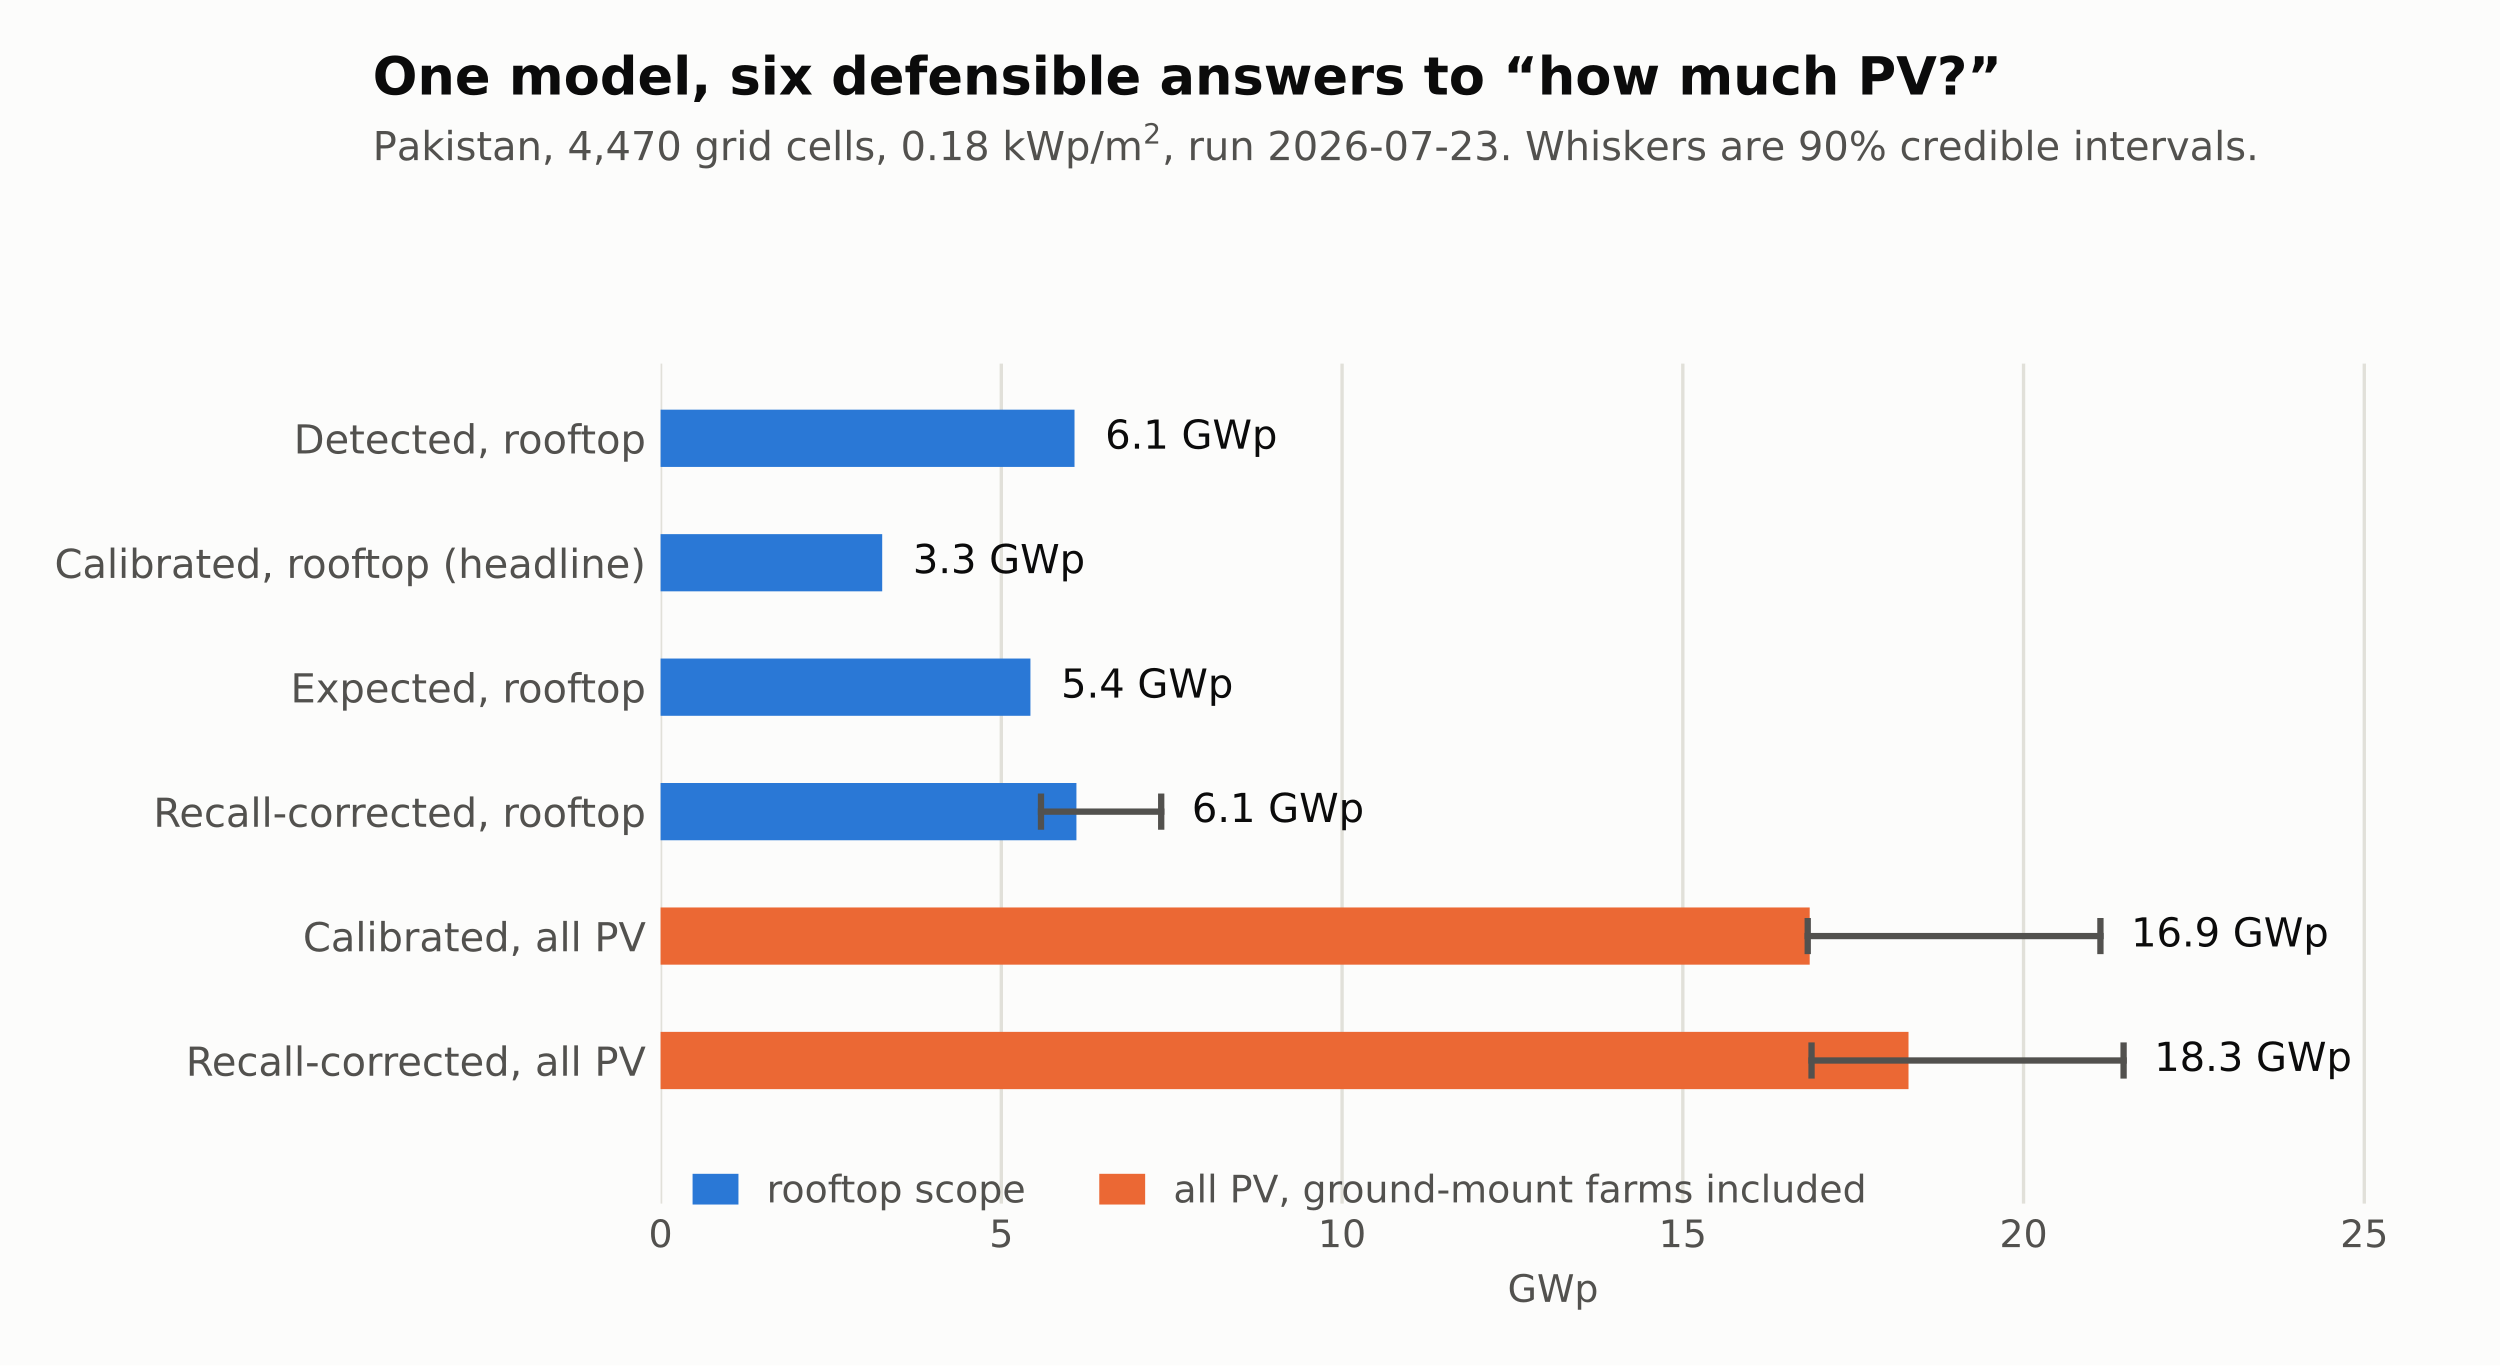
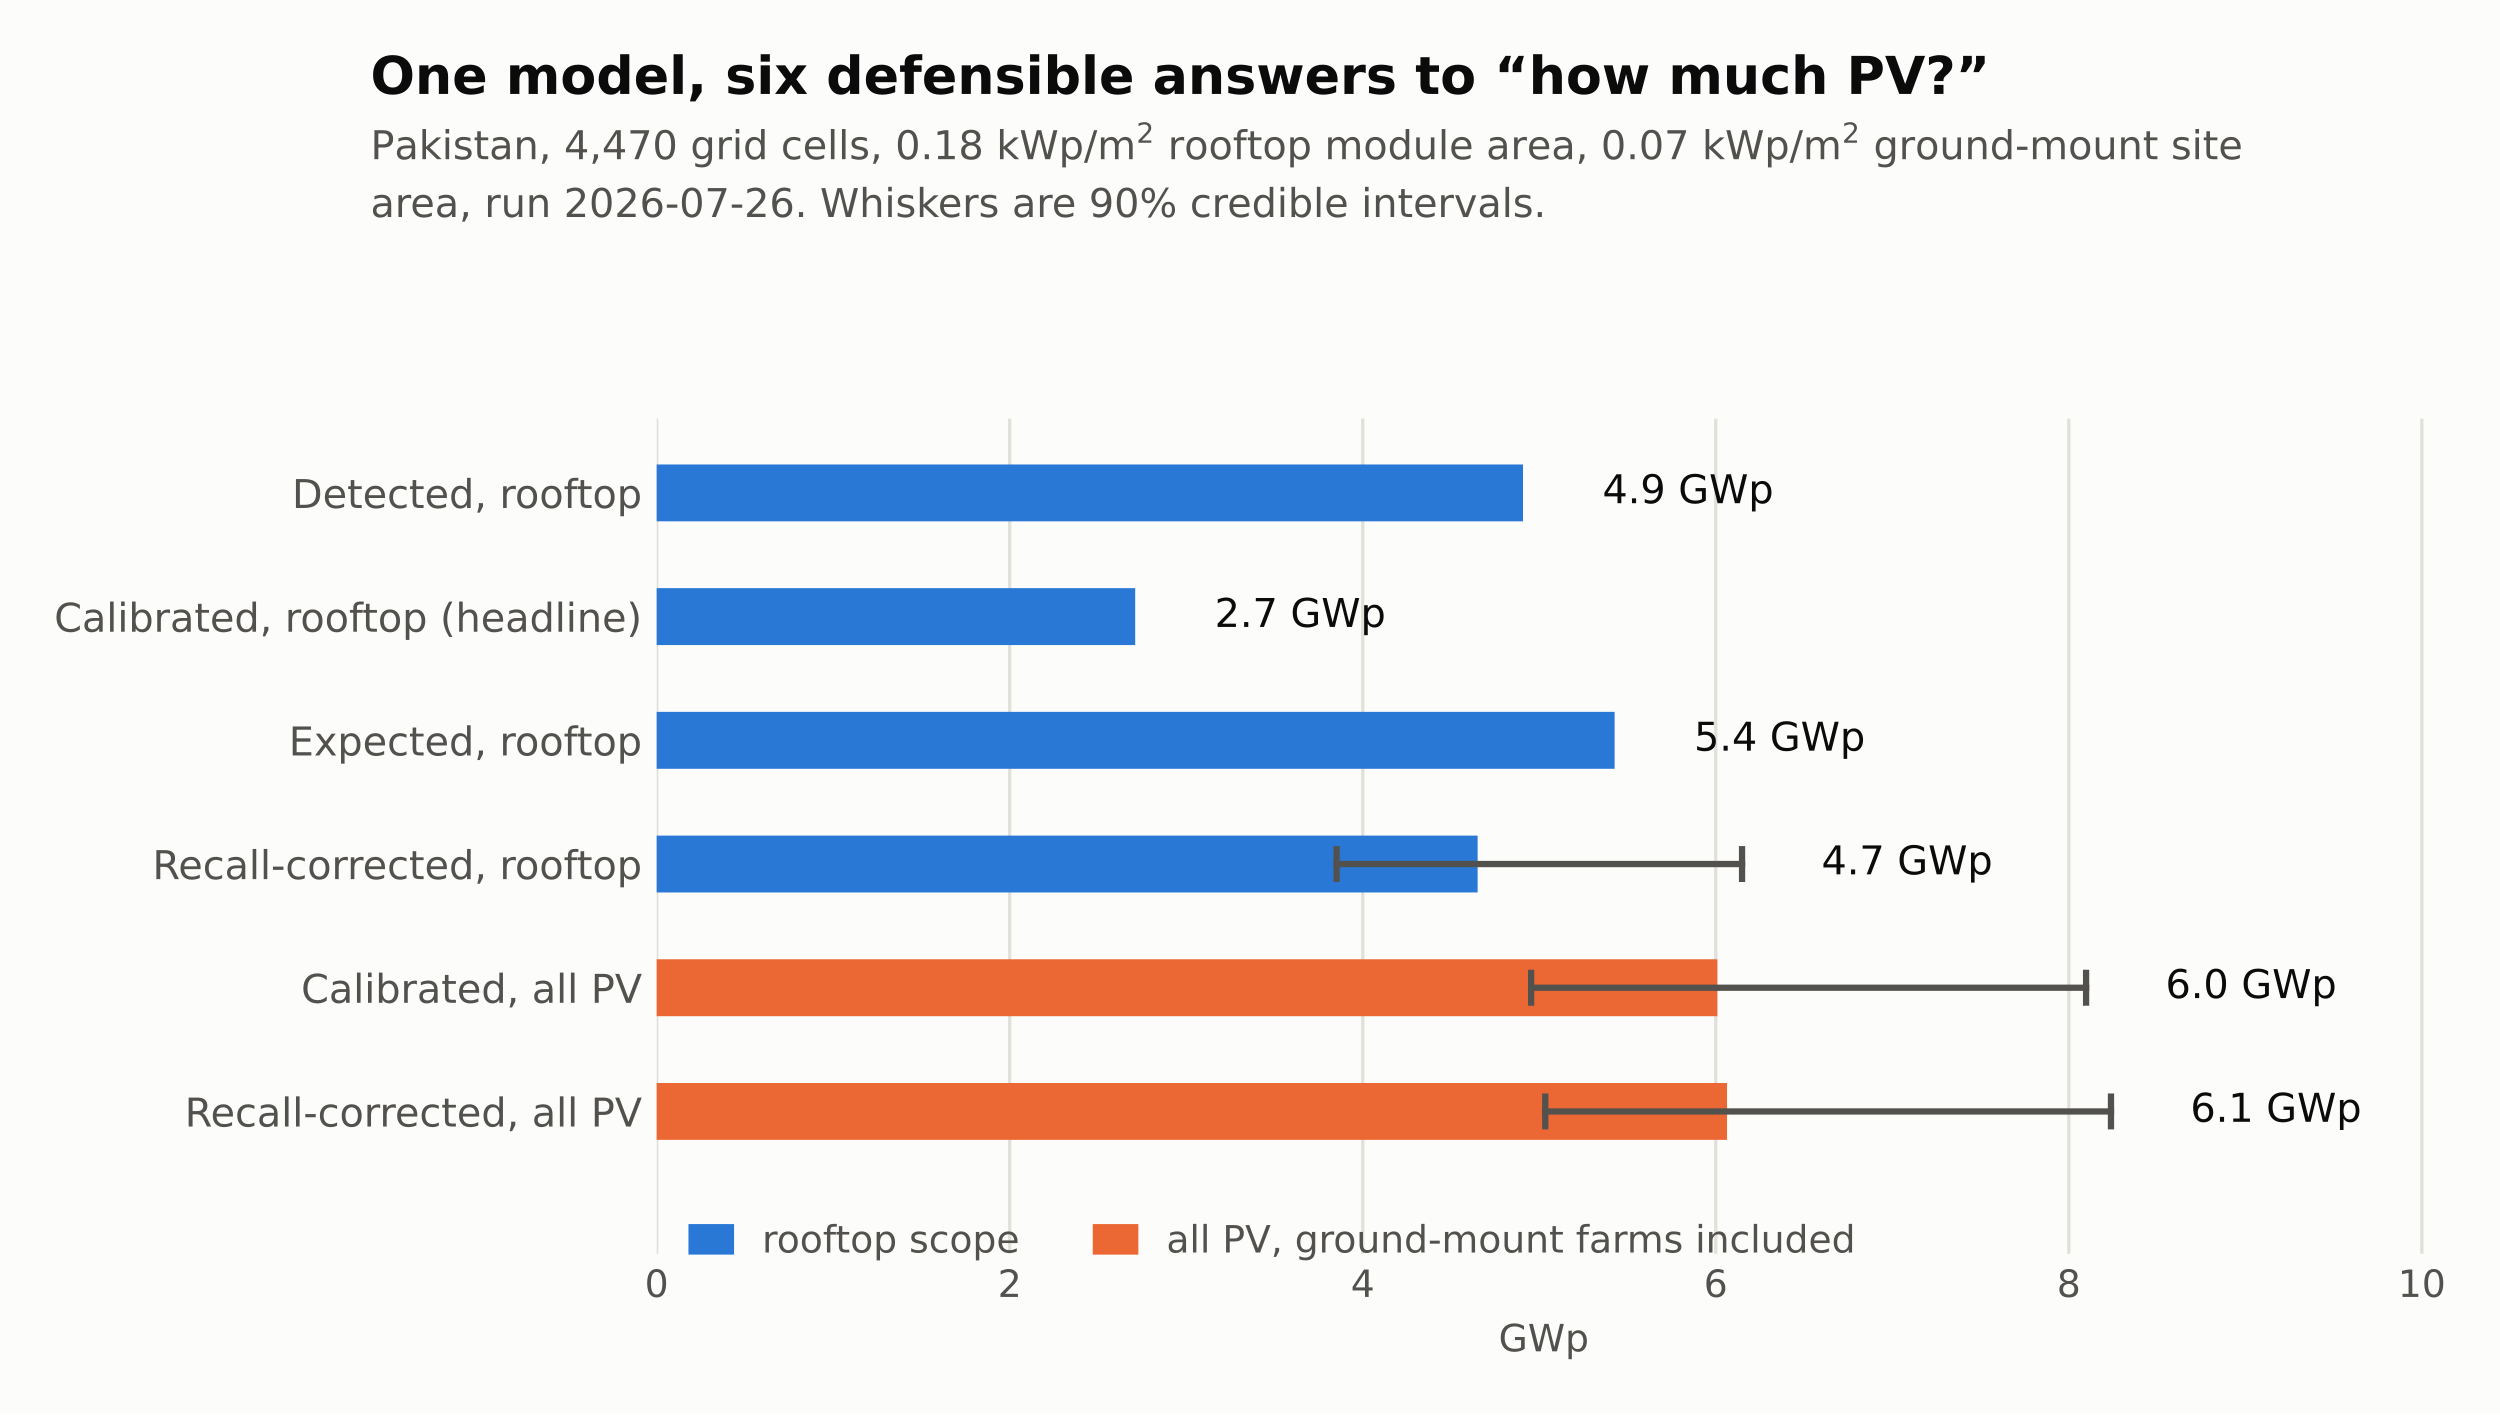
- <svg xmlns="http://www.w3.org/2000/svg" width="593.995pt" height="324.438pt" viewBox="0 0 593.995 324.438" version="1.1">
+ <svg xmlns="http://www.w3.org/2000/svg" width="597.545pt" height="338.118pt" viewBox="0 0 597.545 338.118" version="1.1">
  <defs>
    <style type="text/css">*{stroke-linejoin: round; stroke-linecap: butt}</style>
  </defs>
  <g id="figure_1">
    <g id="patch_1">
-       <path d="M 0 324.438  L 593.995 324.438  L 593.995 0  L 0 0  z " style="fill: #fcfcfb" />
+       <path d="M 0 338.118  L 597.545 338.118  L 597.545 0  L 0 0  z " style="fill: #fcfcfb" />
    </g>
    <g id="axes_1">
      <g id="patch_2">
-         <path d="M 156.955 285.978  L 581.035 285.978  L 581.035 86.394  L 156.955 86.394  z " style="fill: #fcfcfb" />
+         <path d="M 156.955 299.658  L 581.035 299.658  L 581.035 100.074  L 156.955 100.074  z " style="fill: #fcfcfb" />
      </g>
      <g id="matplotlib.axis_1">
        <g id="xtick_1">
          <g id="line2d_1">
-             <path d="M 156.955 285.978  L 156.955 86.394  " clip-path="url(#p4bb54cee3a)" style="fill: none; stroke: #e1e0d9; stroke-width: 0.8; stroke-linecap: square" />
+             <path d="M 156.955 299.658  L 156.955 100.074  " clip-path="url(#p759f8cc36c)" style="fill: none; stroke: #e1e0d9; stroke-width: 0.8; stroke-linecap: square" />
          </g>
          <g id="line2d_2" />
          <g id="text_1">
-             <text style="font-size: 9px; font-family: 'DejaVu Sans'; text-anchor: middle; fill: #52514e" x="156.955" y="296.316" transform="rotate(-0 156.9546 296.3159)">0</text>
+             <text style="font-size: 9px; font-family: 'DejaVu Sans'; text-anchor: middle; fill: #52514e" x="156.955" y="309.996" transform="rotate(-0 156.9546 309.9959)">0</text>
          </g>
        </g>
        <g id="xtick_2">
          <g id="line2d_3">
-             <path d="M 237.914 285.978  L 237.914 86.394  " clip-path="url(#p4bb54cee3a)" style="fill: none; stroke: #e1e0d9; stroke-width: 0.8; stroke-linecap: square" />
+             <path d="M 241.335 299.658  L 241.335 100.074  " clip-path="url(#p759f8cc36c)" style="fill: none; stroke: #e1e0d9; stroke-width: 0.8; stroke-linecap: square" />
          </g>
          <g id="line2d_4" />
          <g id="text_2">
-             <text style="font-size: 9px; font-family: 'DejaVu Sans'; text-anchor: middle; fill: #52514e" x="237.914" y="296.316" transform="rotate(-0 237.9138 296.3159)">5</text>
+             <text style="font-size: 9px; font-family: 'DejaVu Sans'; text-anchor: middle; fill: #52514e" x="241.335" y="309.996" transform="rotate(-0 241.3354 309.9959)">2</text>
          </g>
        </g>
        <g id="xtick_3">
          <g id="line2d_5">
-             <path d="M 318.873 285.978  L 318.873 86.394  " clip-path="url(#p4bb54cee3a)" style="fill: none; stroke: #e1e0d9; stroke-width: 0.8; stroke-linecap: square" />
+             <path d="M 325.716 299.658  L 325.716 100.074  " clip-path="url(#p759f8cc36c)" style="fill: none; stroke: #e1e0d9; stroke-width: 0.8; stroke-linecap: square" />
          </g>
          <g id="line2d_6" />
          <g id="text_3">
-             <text style="font-size: 9px; font-family: 'DejaVu Sans'; text-anchor: middle; fill: #52514e" x="318.873" y="296.316" transform="rotate(-0 318.8731 296.3159)">10</text>
+             <text style="font-size: 9px; font-family: 'DejaVu Sans'; text-anchor: middle; fill: #52514e" x="325.716" y="309.996" transform="rotate(-0 325.7161 309.9959)">4</text>
          </g>
        </g>
        <g id="xtick_4">
          <g id="line2d_7">
-             <path d="M 399.832 285.978  L 399.832 86.394  " clip-path="url(#p4bb54cee3a)" style="fill: none; stroke: #e1e0d9; stroke-width: 0.8; stroke-linecap: square" />
+             <path d="M 410.097 299.658  L 410.097 100.074  " clip-path="url(#p759f8cc36c)" style="fill: none; stroke: #e1e0d9; stroke-width: 0.8; stroke-linecap: square" />
          </g>
          <g id="line2d_8" />
          <g id="text_4">
-             <text style="font-size: 9px; font-family: 'DejaVu Sans'; text-anchor: middle; fill: #52514e" x="399.832" y="296.316" transform="rotate(-0 399.8323 296.3159)">15</text>
+             <text style="font-size: 9px; font-family: 'DejaVu Sans'; text-anchor: middle; fill: #52514e" x="410.097" y="309.996" transform="rotate(-0 410.0969 309.9959)">6</text>
          </g>
        </g>
        <g id="xtick_5">
          <g id="line2d_9">
-             <path d="M 480.792 285.978  L 480.792 86.394  " clip-path="url(#p4bb54cee3a)" style="fill: none; stroke: #e1e0d9; stroke-width: 0.8; stroke-linecap: square" />
+             <path d="M 494.478 299.658  L 494.478 100.074  " clip-path="url(#p759f8cc36c)" style="fill: none; stroke: #e1e0d9; stroke-width: 0.8; stroke-linecap: square" />
          </g>
          <g id="line2d_10" />
          <g id="text_5">
-             <text style="font-size: 9px; font-family: 'DejaVu Sans'; text-anchor: middle; fill: #52514e" x="480.792" y="296.316" transform="rotate(-0 480.7915 296.3159)">20</text>
+             <text style="font-size: 9px; font-family: 'DejaVu Sans'; text-anchor: middle; fill: #52514e" x="494.478" y="309.996" transform="rotate(-0 494.4777 309.9959)">8</text>
          </g>
        </g>
        <g id="xtick_6">
          <g id="line2d_11">
-             <path d="M 561.751 285.978  L 561.751 86.394  " clip-path="url(#p4bb54cee3a)" style="fill: none; stroke: #e1e0d9; stroke-width: 0.8; stroke-linecap: square" />
+             <path d="M 578.858 299.658  L 578.858 100.074  " clip-path="url(#p759f8cc36c)" style="fill: none; stroke: #e1e0d9; stroke-width: 0.8; stroke-linecap: square" />
          </g>
          <g id="line2d_12" />
          <g id="text_6">
-             <text style="font-size: 9px; font-family: 'DejaVu Sans'; text-anchor: middle; fill: #52514e" x="561.751" y="296.316" transform="rotate(-0 561.7508 296.3159)">25</text>
+             <text style="font-size: 9px; font-family: 'DejaVu Sans'; text-anchor: middle; fill: #52514e" x="578.858" y="309.996" transform="rotate(-0 578.8584 309.9959)">10</text>
          </g>
        </g>
        <g id="text_7">
-           <text style="font-size: 9px; font-family: 'DejaVu Sans'; text-anchor: middle; fill: #52514e" x="368.995" y="309.316" transform="rotate(-0 368.9946 309.3159)">GWp</text>
+           <text style="font-size: 9px; font-family: 'DejaVu Sans'; text-anchor: middle; fill: #52514e" x="368.995" y="322.996" transform="rotate(-0 368.9946 322.9959)">GWp</text>
        </g>
      </g>
      <g id="matplotlib.axis_2">
        <g id="ytick_1">
          <g id="line2d_13" />
          <g id="text_8">
-             <text style="font-size: 9.5px; font-family: 'DejaVu Sans'; text-anchor: end; fill: #52514e" x="153.455" y="107.744" transform="rotate(-0 153.4546 107.7441)">Detected, rooftop</text>
+             <text style="font-size: 9.5px; font-family: 'DejaVu Sans'; text-anchor: end; fill: #52514e" x="153.455" y="121.424" transform="rotate(-0 153.4546 121.4241)">Detected, rooftop</text>
          </g>
        </g>
        <g id="ytick_2">
          <g id="line2d_14" />
          <g id="text_9">
-             <text style="font-size: 9.5px; font-family: 'DejaVu Sans'; text-anchor: end; fill: #52514e" x="153.455" y="137.312" transform="rotate(-0 153.4546 137.3121)">Calibrated, rooftop (headline)</text>
+             <text style="font-size: 9.5px; font-family: 'DejaVu Sans'; text-anchor: end; fill: #52514e" x="153.455" y="150.992" transform="rotate(-0 153.4546 150.9921)">Calibrated, rooftop (headline)</text>
          </g>
        </g>
        <g id="ytick_3">
          <g id="line2d_15" />
          <g id="text_10">
-             <text style="font-size: 9.5px; font-family: 'DejaVu Sans'; text-anchor: end; fill: #52514e" x="153.455" y="166.88" transform="rotate(-0 153.4546 166.8801)">Expected, rooftop</text>
+             <text style="font-size: 9.5px; font-family: 'DejaVu Sans'; text-anchor: end; fill: #52514e" x="153.455" y="180.56" transform="rotate(-0 153.4546 180.5601)">Expected, rooftop</text>
          </g>
        </g>
        <g id="ytick_4">
          <g id="line2d_16" />
          <g id="text_11">
-             <text style="font-size: 9.5px; font-family: 'DejaVu Sans'; text-anchor: end; fill: #52514e" x="153.455" y="196.448" transform="rotate(-0 153.4546 196.4481)">Recall-corrected, rooftop</text>
+             <text style="font-size: 9.5px; font-family: 'DejaVu Sans'; text-anchor: end; fill: #52514e" x="153.455" y="210.128" transform="rotate(-0 153.4546 210.1281)">Recall-corrected, rooftop</text>
          </g>
        </g>
        <g id="ytick_5">
          <g id="line2d_17" />
          <g id="text_12">
-             <text style="font-size: 9.5px; font-family: 'DejaVu Sans'; text-anchor: end; fill: #52514e" x="153.455" y="226.016" transform="rotate(-0 153.4546 226.0161)">Calibrated, all PV</text>
+             <text style="font-size: 9.5px; font-family: 'DejaVu Sans'; text-anchor: end; fill: #52514e" x="153.455" y="239.696" transform="rotate(-0 153.4546 239.6961)">Calibrated, all PV</text>
          </g>
        </g>
        <g id="ytick_6">
          <g id="line2d_18" />
          <g id="text_13">
-             <text style="font-size: 9.5px; font-family: 'DejaVu Sans'; text-anchor: end; fill: #52514e" x="153.455" y="255.584" transform="rotate(-0 153.4546 255.5841)">Recall-corrected, all PV</text>
+             <text style="font-size: 9.5px; font-family: 'DejaVu Sans'; text-anchor: end; fill: #52514e" x="153.455" y="269.264" transform="rotate(-0 153.4546 269.2641)">Recall-corrected, all PV</text>
          </g>
        </g>
      </g>
      <g id="patch_3">
-         <path d="M 156.955 110.935  L 255.304 110.935  L 255.304 97.334  L 156.955 97.334  z " clip-path="url(#p4bb54cee3a)" style="fill: #2a78d6" />
+         <path d="M 156.955 124.615  L 364.025 124.615  L 364.025 111.014  L 156.955 111.014  z " clip-path="url(#p759f8cc36c)" style="fill: #2a78d6" />
      </g>
      <g id="text_14">
-         <text style="font-size: 9.5px; font-family: 'DejaVu Sans'; text-anchor: start; fill: #0b0b0b" x="262.59" y="106.603" transform="rotate(-0 262.5902 106.6026)">6.1 GWp</text>
+         <text style="font-size: 9.5px; font-family: 'DejaVu Sans'; text-anchor: start; fill: #0b0b0b" x="383.011" y="120.283" transform="rotate(-0 383.0107 120.2826)">4.9 GWp</text>
      </g>
      <g id="patch_4">
-         <path d="M 156.955 140.503  L 209.61 140.503  L 209.61 126.902  L 156.955 126.902  z " clip-path="url(#p4bb54cee3a)" style="fill: #2a78d6" />
+         <path d="M 156.955 154.183  L 271.333 154.183  L 271.333 140.582  L 156.955 140.582  z " clip-path="url(#p759f8cc36c)" style="fill: #2a78d6" />
      </g>
      <g id="text_15">
-         <text style="font-size: 9.5px; font-family: 'DejaVu Sans'; text-anchor: start; fill: #0b0b0b" x="216.897" y="136.171" transform="rotate(-0 216.8968 136.1706)">3.3 GWp</text>
+         <text style="font-size: 9.5px; font-family: 'DejaVu Sans'; text-anchor: start; fill: #0b0b0b" x="290.318" y="149.851" transform="rotate(-0 290.3184 149.8506)">2.7 GWp</text>
      </g>
      <g id="patch_5">
-         <path d="M 156.955 170.071  L 244.828 170.071  L 244.828 156.47  L 156.955 156.47  z " clip-path="url(#p4bb54cee3a)" style="fill: #2a78d6" />
+         <path d="M 156.955 183.751  L 385.922 183.751  L 385.922 170.15  L 156.955 170.15  z " clip-path="url(#p759f8cc36c)" style="fill: #2a78d6" />
      </g>
      <g id="text_16">
-         <text style="font-size: 9.5px; font-family: 'DejaVu Sans'; text-anchor: start; fill: #0b0b0b" x="252.114" y="165.739" transform="rotate(-0 252.1141 165.7386)">5.4 GWp</text>
+         <text style="font-size: 9.5px; font-family: 'DejaVu Sans'; text-anchor: start; fill: #0b0b0b" x="404.907" y="179.419" transform="rotate(-0 404.9075 179.4186)">5.4 GWp</text>
      </g>
      <g id="patch_6">
-         <path d="M 156.955 199.639  L 255.757 199.639  L 255.757 186.038  L 156.955 186.038  z " clip-path="url(#p4bb54cee3a)" style="fill: #2a78d6" />
+         <path d="M 156.955 213.319  L 353.182 213.319  L 353.182 199.718  L 156.955 199.718  z " clip-path="url(#p759f8cc36c)" style="fill: #2a78d6" />
      </g>
      <g id="text_17">
-         <text style="font-size: 9.5px; font-family: 'DejaVu Sans'; text-anchor: start; fill: #0b0b0b" x="283.186" y="195.307" transform="rotate(-0 283.1862 195.3066)">6.1 GWp</text>
+         <text style="font-size: 9.5px; font-family: 'DejaVu Sans'; text-anchor: start; fill: #0b0b0b" x="435.369" y="208.987" transform="rotate(-0 435.3689 208.9866)">4.7 GWp</text>
      </g>
      <g id="patch_7">
-         <path d="M 156.955 229.207  L 429.982 229.207  L 429.982 215.606  L 156.955 215.606  z " clip-path="url(#p4bb54cee3a)" style="fill: #eb6834" />
+         <path d="M 156.955 242.887  L 410.477 242.887  L 410.477 229.286  L 156.955 229.286  z " clip-path="url(#p759f8cc36c)" style="fill: #eb6834" />
      </g>
      <g id="text_18">
-         <text style="font-size: 9.5px; font-family: 'DejaVu Sans'; text-anchor: start; fill: #0b0b0b" x="506.342" y="224.875" transform="rotate(-0 506.3423 224.8746)">16.9 GWp</text>
+         <text style="font-size: 9.5px; font-family: 'DejaVu Sans'; text-anchor: start; fill: #0b0b0b" x="517.598" y="238.555" transform="rotate(-0 517.598 238.5546)">6.0 GWp</text>
      </g>
      <g id="patch_8">
-         <path d="M 156.955 258.775  L 453.46 258.775  L 453.46 245.174  L 156.955 245.174  z " clip-path="url(#p4bb54cee3a)" style="fill: #eb6834" />
+         <path d="M 156.955 272.455  L 412.797 272.455  L 412.797 258.854  L 156.955 258.854  z " clip-path="url(#p759f8cc36c)" style="fill: #eb6834" />
      </g>
      <g id="text_19">
-         <text style="font-size: 9.5px; font-family: 'DejaVu Sans'; text-anchor: start; fill: #0b0b0b" x="511.847" y="254.443" transform="rotate(-0 511.8475 254.4426)">18.3 GWp</text>
+         <text style="font-size: 9.5px; font-family: 'DejaVu Sans'; text-anchor: start; fill: #0b0b0b" x="523.547" y="268.123" transform="rotate(-0 523.5468 268.1226)">6.1 GWp</text>
      </g>
      <g id="line2d_19">
-         <path d="M 247.337 192.839  L 275.9 192.839  " clip-path="url(#p4bb54cee3a)" style="fill: none; stroke: #52514e; stroke-width: 1.5; stroke-linecap: square" />
+         <path d="M 319.472 206.519  L 416.383 206.519  " clip-path="url(#p759f8cc36c)" style="fill: none; stroke: #52514e; stroke-width: 1.5; stroke-linecap: square" />
      </g>
      <g id="line2d_20">
-         <path d="M 247.337 196.387  L 247.337 189.291  " clip-path="url(#p4bb54cee3a)" style="fill: none; stroke: #52514e; stroke-width: 1.5; stroke-linecap: square" />
+         <path d="M 319.472 210.067  L 319.472 202.971  " clip-path="url(#p759f8cc36c)" style="fill: none; stroke: #52514e; stroke-width: 1.5; stroke-linecap: square" />
      </g>
      <g id="line2d_21">
-         <path d="M 275.9 196.387  L 275.9 189.291  " clip-path="url(#p4bb54cee3a)" style="fill: none; stroke: #52514e; stroke-width: 1.5; stroke-linecap: square" />
+         <path d="M 416.383 210.067  L 416.383 202.971  " clip-path="url(#p759f8cc36c)" style="fill: none; stroke: #52514e; stroke-width: 1.5; stroke-linecap: square" />
      </g>
      <g id="line2d_22">
-         <path d="M 429.512 222.407  L 499.056 222.407  " clip-path="url(#p4bb54cee3a)" style="fill: none; stroke: #52514e; stroke-width: 1.5; stroke-linecap: square" />
+         <path d="M 365.966 236.087  L 498.612 236.087  " clip-path="url(#p759f8cc36c)" style="fill: none; stroke: #52514e; stroke-width: 1.5; stroke-linecap: square" />
      </g>
      <g id="line2d_23">
-         <path d="M 429.512 225.955  L 429.512 218.859  " clip-path="url(#p4bb54cee3a)" style="fill: none; stroke: #52514e; stroke-width: 1.5; stroke-linecap: square" />
+         <path d="M 365.966 239.635  L 365.966 232.539  " clip-path="url(#p759f8cc36c)" style="fill: none; stroke: #52514e; stroke-width: 1.5; stroke-linecap: square" />
      </g>
      <g id="line2d_24">
-         <path d="M 499.056 225.955  L 499.056 218.859  " clip-path="url(#p4bb54cee3a)" style="fill: none; stroke: #52514e; stroke-width: 1.5; stroke-linecap: square" />
+         <path d="M 498.612 239.635  L 498.612 232.539  " clip-path="url(#p759f8cc36c)" style="fill: none; stroke: #52514e; stroke-width: 1.5; stroke-linecap: square" />
      </g>
      <g id="line2d_25">
-         <path d="M 430.419 251.975  L 504.561 251.975  " clip-path="url(#p4bb54cee3a)" style="fill: none; stroke: #52514e; stroke-width: 1.5; stroke-linecap: square" />
+         <path d="M 369.341 265.655  L 504.561 265.655  " clip-path="url(#p759f8cc36c)" style="fill: none; stroke: #52514e; stroke-width: 1.5; stroke-linecap: square" />
      </g>
      <g id="line2d_26">
-         <path d="M 430.419 255.523  L 430.419 248.427  " clip-path="url(#p4bb54cee3a)" style="fill: none; stroke: #52514e; stroke-width: 1.5; stroke-linecap: square" />
+         <path d="M 369.341 269.203  L 369.341 262.107  " clip-path="url(#p759f8cc36c)" style="fill: none; stroke: #52514e; stroke-width: 1.5; stroke-linecap: square" />
      </g>
      <g id="line2d_27">
-         <path d="M 504.561 255.523  L 504.561 248.427  " clip-path="url(#p4bb54cee3a)" style="fill: none; stroke: #52514e; stroke-width: 1.5; stroke-linecap: square" />
+         <path d="M 504.561 269.203  L 504.561 262.107  " clip-path="url(#p759f8cc36c)" style="fill: none; stroke: #52514e; stroke-width: 1.5; stroke-linecap: square" />
      </g>
      <g id="legend_1">
        <g id="patch_9">
-           <path d="M 165.055 285.695  L 174.955 285.695  L 174.955 279.395  L 165.055 279.395  z " style="fill: #2a78d6; stroke: #2a78d6; stroke-linejoin: miter" />
+           <path d="M 165.055 299.375  L 174.955 299.375  L 174.955 293.075  L 165.055 293.075  z " style="fill: #2a78d6; stroke: #2a78d6; stroke-linejoin: miter" />
        </g>
        <g id="text_20">
-           <text style="font-size: 9px; font-family: 'DejaVu Sans'; text-anchor: start; fill: #52514e" x="182.155" y="285.695" transform="rotate(-0 182.1546 285.6951)">rooftop scope</text>
+           <text style="font-size: 9px; font-family: 'DejaVu Sans'; text-anchor: start; fill: #52514e" x="182.155" y="299.375" transform="rotate(-0 182.1546 299.3751)">rooftop scope</text>
        </g>
        <g id="patch_10">
-           <path d="M 261.685 285.695  L 271.585 285.695  L 271.585 279.395  L 261.685 279.395  z " style="fill: #eb6834; stroke: #eb6834; stroke-linejoin: miter" />
+           <path d="M 261.685 299.375  L 271.585 299.375  L 271.585 293.075  L 261.685 293.075  z " style="fill: #eb6834; stroke: #eb6834; stroke-linejoin: miter" />
        </g>
        <g id="text_21">
-           <text style="font-size: 9px; font-family: 'DejaVu Sans'; text-anchor: start; fill: #52514e" x="278.785" y="285.695" transform="rotate(-0 278.7851 285.6951)">all PV, ground-mount farms included</text>
+           <text style="font-size: 9px; font-family: 'DejaVu Sans'; text-anchor: start; fill: #52514e" x="278.785" y="299.375" transform="rotate(-0 278.7851 299.3751)">all PV, ground-mount farms included</text>
        </g>
      </g>
    </g>
    <g id="text_22">
      <text style="font-weight: 700; font-size: 12.5px; font-family: 'DejaVu Sans'; text-anchor: start; fill: #0b0b0b" x="88.555" y="22.458" transform="rotate(-0 88.55461 22.45805)">One model, six defensible answers to “how much PV?”</text>
    </g>
    <g id="text_23">
      <g style="fill: #52514e" transform="translate(88.55461 38.19005)">
        <text>
          <tspan x="0" y="-0.144" style="font-size: 9.5px; font-family: 'DejaVu Sans'; fill: #52514e">P</tspan>
          <tspan x="5.729" y="-0.144" style="font-size: 9.5px; font-family: 'DejaVu Sans'; fill: #52514e">a</tspan>
          <tspan x="11.55" y="-0.144" style="font-size: 9.5px; font-family: 'DejaVu Sans'; fill: #52514e">k</tspan>
          <tspan x="17.052" y="-0.144" style="font-size: 9.5px; font-family: 'DejaVu Sans'; fill: #52514e">i</tspan>
          <tspan x="19.691" y="-0.144" style="font-size: 9.5px; font-family: 'DejaVu Sans'; fill: #52514e">s</tspan>
          <tspan x="24.641" y="-0.144" style="font-size: 9.5px; font-family: 'DejaVu Sans'; fill: #52514e">t</tspan>
          <tspan x="28.365" y="-0.144" style="font-size: 9.5px; font-family: 'DejaVu Sans'; fill: #52514e">a</tspan>
          <tspan x="34.187" y="-0.144" style="font-size: 9.5px; font-family: 'DejaVu Sans'; fill: #52514e">n</tspan>
          <tspan x="40.208" y="-0.144" style="font-size: 9.5px; font-family: 'DejaVu Sans'; fill: #52514e">,</tspan>
          <tspan x="43.228" y="-0.144" style="font-size: 9.5px; font-family: 'DejaVu Sans'; fill: #52514e"> </tspan>
          <tspan x="46.248" y="-0.144" style="font-size: 9.5px; font-family: 'DejaVu Sans'; fill: #52514e">4</tspan>
          <tspan x="52.292" y="-0.144" style="font-size: 9.5px; font-family: 'DejaVu Sans'; fill: #52514e">,</tspan>
          <tspan x="55.312" y="-0.144" style="font-size: 9.5px; font-family: 'DejaVu Sans'; fill: #52514e">4</tspan>
          <tspan x="61.356" y="-0.144" style="font-size: 9.5px; font-family: 'DejaVu Sans'; fill: #52514e">7</tspan>
          <tspan x="67.4" y="-0.144" style="font-size: 9.5px; font-family: 'DejaVu Sans'; fill: #52514e">0</tspan>
          <tspan x="73.444" y="-0.144" style="font-size: 9.5px; font-family: 'DejaVu Sans'; fill: #52514e"> </tspan>
          <tspan x="76.464" y="-0.144" style="font-size: 9.5px; font-family: 'DejaVu Sans'; fill: #52514e">g</tspan>
          <tspan x="82.494" y="-0.144" style="font-size: 9.5px; font-family: 'DejaVu Sans'; fill: #52514e">r</tspan>
          <tspan x="86.4" y="-0.144" style="font-size: 9.5px; font-family: 'DejaVu Sans'; fill: #52514e">i</tspan>
          <tspan x="89.039" y="-0.144" style="font-size: 9.5px; font-family: 'DejaVu Sans'; fill: #52514e">d</tspan>
          <tspan x="95.07" y="-0.144" style="font-size: 9.5px; font-family: 'DejaVu Sans'; fill: #52514e"> </tspan>
          <tspan x="98.089" y="-0.144" style="font-size: 9.5px; font-family: 'DejaVu Sans'; fill: #52514e">c</tspan>
          <tspan x="103.312" y="-0.144" style="font-size: 9.5px; font-family: 'DejaVu Sans'; fill: #52514e">e</tspan>
          <tspan x="109.157" y="-0.144" style="font-size: 9.5px; font-family: 'DejaVu Sans'; fill: #52514e">l</tspan>
          <tspan x="111.797" y="-0.144" style="font-size: 9.5px; font-family: 'DejaVu Sans'; fill: #52514e">l</tspan>
          <tspan x="114.436" y="-0.144" style="font-size: 9.5px; font-family: 'DejaVu Sans'; fill: #52514e">s</tspan>
          <tspan x="119.385" y="-0.144" style="font-size: 9.5px; font-family: 'DejaVu Sans'; fill: #52514e">,</tspan>
          <tspan x="122.405" y="-0.144" style="font-size: 9.5px; font-family: 'DejaVu Sans'; fill: #52514e"> </tspan>
          <tspan x="125.425" y="-0.144" style="font-size: 9.5px; font-family: 'DejaVu Sans'; fill: #52514e">0</tspan>
          <tspan x="131.469" y="-0.144" style="font-size: 9.5px; font-family: 'DejaVu Sans'; fill: #52514e">.</tspan>
          <tspan x="134.489" y="-0.144" style="font-size: 9.5px; font-family: 'DejaVu Sans'; fill: #52514e">1</tspan>
          <tspan x="140.533" y="-0.144" style="font-size: 9.5px; font-family: 'DejaVu Sans'; fill: #52514e">8</tspan>
          <tspan x="146.577" y="-0.144" style="font-size: 9.5px; font-family: 'DejaVu Sans'; fill: #52514e"> </tspan>
          <tspan x="149.597" y="-0.144" style="font-size: 9.5px; font-family: 'DejaVu Sans'; fill: #52514e">k</tspan>
          <tspan x="155.099" y="-0.144" style="font-size: 9.5px; font-family: 'DejaVu Sans'; fill: #52514e">W</tspan>
          <tspan x="164.492" y="-0.144" style="font-size: 9.5px; font-family: 'DejaVu Sans'; fill: #52514e">p</tspan>
          <tspan x="170.522" y="-0.144" style="font-size: 9.5px; font-family: 'DejaVu Sans'; fill: #52514e">/</tspan>
          <tspan x="173.723" y="-0.144" style="font-size: 9.5px; font-family: 'DejaVu Sans'; fill: #52514e">m</tspan>
-           <tspan x="187.559" y="-0.144" style="font-size: 9.5px; font-family: 'DejaVu Sans'; fill: #52514e">,</tspan>
-           <tspan x="190.578" y="-0.144" style="font-size: 9.5px; font-family: 'DejaVu Sans'; fill: #52514e"> </tspan>
-           <tspan x="193.598" y="-0.144" style="font-size: 9.5px; font-family: 'DejaVu Sans'; fill: #52514e">r</tspan>
-           <tspan x="197.504" y="-0.144" style="font-size: 9.5px; font-family: 'DejaVu Sans'; fill: #52514e">u</tspan>
-           <tspan x="203.525" y="-0.144" style="font-size: 9.5px; font-family: 'DejaVu Sans'; fill: #52514e">n</tspan>
-           <tspan x="209.546" y="-0.144" style="font-size: 9.5px; font-family: 'DejaVu Sans'; fill: #52514e"> </tspan>
-           <tspan x="212.566" y="-0.144" style="font-size: 9.5px; font-family: 'DejaVu Sans'; fill: #52514e">2</tspan>
-           <tspan x="218.61" y="-0.144" style="font-size: 9.5px; font-family: 'DejaVu Sans'; fill: #52514e">0</tspan>
-           <tspan x="224.654" y="-0.144" style="font-size: 9.5px; font-family: 'DejaVu Sans'; fill: #52514e">2</tspan>
-           <tspan x="230.698" y="-0.144" style="font-size: 9.5px; font-family: 'DejaVu Sans'; fill: #52514e">6</tspan>
-           <tspan x="236.743" y="-0.144" style="font-size: 9.5px; font-family: 'DejaVu Sans'; fill: #52514e">-</tspan>
-           <tspan x="240.17" y="-0.144" style="font-size: 9.5px; font-family: 'DejaVu Sans'; fill: #52514e">0</tspan>
-           <tspan x="246.215" y="-0.144" style="font-size: 9.5px; font-family: 'DejaVu Sans'; fill: #52514e">7</tspan>
-           <tspan x="252.259" y="-0.144" style="font-size: 9.5px; font-family: 'DejaVu Sans'; fill: #52514e">-</tspan>
-           <tspan x="255.687" y="-0.144" style="font-size: 9.5px; font-family: 'DejaVu Sans'; fill: #52514e">2</tspan>
-           <tspan x="261.731" y="-0.144" style="font-size: 9.5px; font-family: 'DejaVu Sans'; fill: #52514e">3</tspan>
-           <tspan x="267.775" y="-0.144" style="font-size: 9.5px; font-family: 'DejaVu Sans'; fill: #52514e">.</tspan>
-           <tspan x="270.795" y="-0.144" style="font-size: 9.5px; font-family: 'DejaVu Sans'; fill: #52514e"> </tspan>
-           <tspan x="273.815" y="-0.144" style="font-size: 9.5px; font-family: 'DejaVu Sans'; fill: #52514e">W</tspan>
-           <tspan x="283.208" y="-0.144" style="font-size: 9.5px; font-family: 'DejaVu Sans'; fill: #52514e">h</tspan>
-           <tspan x="289.229" y="-0.144" style="font-size: 9.5px; font-family: 'DejaVu Sans'; fill: #52514e">i</tspan>
-           <tspan x="291.868" y="-0.144" style="font-size: 9.5px; font-family: 'DejaVu Sans'; fill: #52514e">s</tspan>
-           <tspan x="296.818" y="-0.144" style="font-size: 9.5px; font-family: 'DejaVu Sans'; fill: #52514e">k</tspan>
-           <tspan x="302.319" y="-0.144" style="font-size: 9.5px; font-family: 'DejaVu Sans'; fill: #52514e">e</tspan>
-           <tspan x="308.164" y="-0.144" style="font-size: 9.5px; font-family: 'DejaVu Sans'; fill: #52514e">r</tspan>
-           <tspan x="312.07" y="-0.144" style="font-size: 9.5px; font-family: 'DejaVu Sans'; fill: #52514e">s</tspan>
-           <tspan x="317.019" y="-0.144" style="font-size: 9.5px; font-family: 'DejaVu Sans'; fill: #52514e"> </tspan>
-           <tspan x="320.039" y="-0.144" style="font-size: 9.5px; font-family: 'DejaVu Sans'; fill: #52514e">a</tspan>
-           <tspan x="325.861" y="-0.144" style="font-size: 9.5px; font-family: 'DejaVu Sans'; fill: #52514e">r</tspan>
-           <tspan x="329.766" y="-0.144" style="font-size: 9.5px; font-family: 'DejaVu Sans'; fill: #52514e">e</tspan>
-           <tspan x="335.611" y="-0.144" style="font-size: 9.5px; font-family: 'DejaVu Sans'; fill: #52514e"> </tspan>
-           <tspan x="338.631" y="-0.144" style="font-size: 9.5px; font-family: 'DejaVu Sans'; fill: #52514e">9</tspan>
-           <tspan x="344.675" y="-0.144" style="font-size: 9.5px; font-family: 'DejaVu Sans'; fill: #52514e">0</tspan>
-           <tspan x="350.719" y="-0.144" style="font-size: 9.5px; font-family: 'DejaVu Sans'; fill: #52514e">%</tspan>
-           <tspan x="359.746" y="-0.144" style="font-size: 9.5px; font-family: 'DejaVu Sans'; fill: #52514e"> </tspan>
-           <tspan x="362.766" y="-0.144" style="font-size: 9.5px; font-family: 'DejaVu Sans'; fill: #52514e">c</tspan>
-           <tspan x="367.989" y="-0.144" style="font-size: 9.5px; font-family: 'DejaVu Sans'; fill: #52514e">r</tspan>
-           <tspan x="371.895" y="-0.144" style="font-size: 9.5px; font-family: 'DejaVu Sans'; fill: #52514e">e</tspan>
-           <tspan x="377.74" y="-0.144" style="font-size: 9.5px; font-family: 'DejaVu Sans'; fill: #52514e">d</tspan>
-           <tspan x="383.77" y="-0.144" style="font-size: 9.5px; font-family: 'DejaVu Sans'; fill: #52514e">i</tspan>
-           <tspan x="386.409" y="-0.144" style="font-size: 9.5px; font-family: 'DejaVu Sans'; fill: #52514e">b</tspan>
-           <tspan x="392.44" y="-0.144" style="font-size: 9.5px; font-family: 'DejaVu Sans'; fill: #52514e">l</tspan>
-           <tspan x="395.079" y="-0.144" style="font-size: 9.5px; font-family: 'DejaVu Sans'; fill: #52514e">e</tspan>
-           <tspan x="400.924" y="-0.144" style="font-size: 9.5px; font-family: 'DejaVu Sans'; fill: #52514e"> </tspan>
-           <tspan x="403.943" y="-0.144" style="font-size: 9.5px; font-family: 'DejaVu Sans'; fill: #52514e">i</tspan>
-           <tspan x="406.583" y="-0.144" style="font-size: 9.5px; font-family: 'DejaVu Sans'; fill: #52514e">n</tspan>
-           <tspan x="412.604" y="-0.144" style="font-size: 9.5px; font-family: 'DejaVu Sans'; fill: #52514e">t</tspan>
-           <tspan x="416.329" y="-0.144" style="font-size: 9.5px; font-family: 'DejaVu Sans'; fill: #52514e">e</tspan>
-           <tspan x="422.173" y="-0.144" style="font-size: 9.5px; font-family: 'DejaVu Sans'; fill: #52514e">r</tspan>
-           <tspan x="426.079" y="-0.144" style="font-size: 9.5px; font-family: 'DejaVu Sans'; fill: #52514e">v</tspan>
-           <tspan x="431.701" y="-0.144" style="font-size: 9.5px; font-family: 'DejaVu Sans'; fill: #52514e">a</tspan>
-           <tspan x="437.523" y="-0.144" style="font-size: 9.5px; font-family: 'DejaVu Sans'; fill: #52514e">l</tspan>
-           <tspan x="440.162" y="-0.144" style="font-size: 9.5px; font-family: 'DejaVu Sans'; fill: #52514e">s</tspan>
-           <tspan x="445.112" y="-0.144" style="font-size: 9.5px; font-family: 'DejaVu Sans'; fill: #52514e">.</tspan>
+           <tspan x="187.559" y="-0.144" style="font-size: 9.5px; font-family: 'DejaVu Sans'; fill: #52514e"> </tspan>
+           <tspan x="190.578" y="-0.144" style="font-size: 9.5px; font-family: 'DejaVu Sans'; fill: #52514e">r</tspan>
+           <tspan x="194.484" y="-0.144" style="font-size: 9.5px; font-family: 'DejaVu Sans'; fill: #52514e">o</tspan>
+           <tspan x="200.296" y="-0.144" style="font-size: 9.5px; font-family: 'DejaVu Sans'; fill: #52514e">o</tspan>
+           <tspan x="206.109" y="-0.144" style="font-size: 9.5px; font-family: 'DejaVu Sans'; fill: #52514e">f</tspan>
+           <tspan x="209.453" y="-0.144" style="font-size: 9.5px; font-family: 'DejaVu Sans'; fill: #52514e">t</tspan>
+           <tspan x="213.178" y="-0.144" style="font-size: 9.5px; font-family: 'DejaVu Sans'; fill: #52514e">o</tspan>
+           <tspan x="218.99" y="-0.144" style="font-size: 9.5px; font-family: 'DejaVu Sans'; fill: #52514e">p</tspan>
+           <tspan x="225.021" y="-0.144" style="font-size: 9.5px; font-family: 'DejaVu Sans'; fill: #52514e"> </tspan>
+           <tspan x="228.04" y="-0.144" style="font-size: 9.5px; font-family: 'DejaVu Sans'; fill: #52514e">m</tspan>
+           <tspan x="237.295" y="-0.144" style="font-size: 9.5px; font-family: 'DejaVu Sans'; fill: #52514e">o</tspan>
+           <tspan x="243.107" y="-0.144" style="font-size: 9.5px; font-family: 'DejaVu Sans'; fill: #52514e">d</tspan>
+           <tspan x="249.137" y="-0.144" style="font-size: 9.5px; font-family: 'DejaVu Sans'; fill: #52514e">u</tspan>
+           <tspan x="255.158" y="-0.144" style="font-size: 9.5px; font-family: 'DejaVu Sans'; fill: #52514e">l</tspan>
+           <tspan x="257.797" y="-0.144" style="font-size: 9.5px; font-family: 'DejaVu Sans'; fill: #52514e">e</tspan>
+           <tspan x="263.642" y="-0.144" style="font-size: 9.5px; font-family: 'DejaVu Sans'; fill: #52514e"> </tspan>
+           <tspan x="266.662" y="-0.144" style="font-size: 9.5px; font-family: 'DejaVu Sans'; fill: #52514e">a</tspan>
+           <tspan x="272.483" y="-0.144" style="font-size: 9.5px; font-family: 'DejaVu Sans'; fill: #52514e">r</tspan>
+           <tspan x="276.389" y="-0.144" style="font-size: 9.5px; font-family: 'DejaVu Sans'; fill: #52514e">e</tspan>
+           <tspan x="282.234" y="-0.144" style="font-size: 9.5px; font-family: 'DejaVu Sans'; fill: #52514e">a</tspan>
+           <tspan x="288.055" y="-0.144" style="font-size: 9.5px; font-family: 'DejaVu Sans'; fill: #52514e">,</tspan>
+           <tspan x="291.075" y="-0.144" style="font-size: 9.5px; font-family: 'DejaVu Sans'; fill: #52514e"> </tspan>
+           <tspan x="294.095" y="-0.144" style="font-size: 9.5px; font-family: 'DejaVu Sans'; fill: #52514e">0</tspan>
+           <tspan x="300.139" y="-0.144" style="font-size: 9.5px; font-family: 'DejaVu Sans'; fill: #52514e">.</tspan>
+           <tspan x="303.159" y="-0.144" style="font-size: 9.5px; font-family: 'DejaVu Sans'; fill: #52514e">0</tspan>
+           <tspan x="309.203" y="-0.144" style="font-size: 9.5px; font-family: 'DejaVu Sans'; fill: #52514e">7</tspan>
+           <tspan x="315.247" y="-0.144" style="font-size: 9.5px; font-family: 'DejaVu Sans'; fill: #52514e"> </tspan>
+           <tspan x="318.267" y="-0.144" style="font-size: 9.5px; font-family: 'DejaVu Sans'; fill: #52514e">k</tspan>
+           <tspan x="323.769" y="-0.144" style="font-size: 9.5px; font-family: 'DejaVu Sans'; fill: #52514e">W</tspan>
+           <tspan x="333.162" y="-0.144" style="font-size: 9.5px; font-family: 'DejaVu Sans'; fill: #52514e">p</tspan>
+           <tspan x="339.192" y="-0.144" style="font-size: 9.5px; font-family: 'DejaVu Sans'; fill: #52514e">/</tspan>
+           <tspan x="342.393" y="-0.144" style="font-size: 9.5px; font-family: 'DejaVu Sans'; fill: #52514e">m</tspan>
+           <tspan x="356.229" y="-0.144" style="font-size: 9.5px; font-family: 'DejaVu Sans'; fill: #52514e"> </tspan>
+           <tspan x="359.248" y="-0.144" style="font-size: 9.5px; font-family: 'DejaVu Sans'; fill: #52514e">g</tspan>
+           <tspan x="365.279" y="-0.144" style="font-size: 9.5px; font-family: 'DejaVu Sans'; fill: #52514e">r</tspan>
+           <tspan x="369.184" y="-0.144" style="font-size: 9.5px; font-family: 'DejaVu Sans'; fill: #52514e">o</tspan>
+           <tspan x="374.997" y="-0.144" style="font-size: 9.5px; font-family: 'DejaVu Sans'; fill: #52514e">u</tspan>
+           <tspan x="381.018" y="-0.144" style="font-size: 9.5px; font-family: 'DejaVu Sans'; fill: #52514e">n</tspan>
+           <tspan x="387.039" y="-0.144" style="font-size: 9.5px; font-family: 'DejaVu Sans'; fill: #52514e">d</tspan>
+           <tspan x="393.069" y="-0.144" style="font-size: 9.5px; font-family: 'DejaVu Sans'; fill: #52514e">-</tspan>
+           <tspan x="396.497" y="-0.144" style="font-size: 9.5px; font-family: 'DejaVu Sans'; fill: #52514e">m</tspan>
+           <tspan x="405.751" y="-0.144" style="font-size: 9.5px; font-family: 'DejaVu Sans'; fill: #52514e">o</tspan>
+           <tspan x="411.563" y="-0.144" style="font-size: 9.5px; font-family: 'DejaVu Sans'; fill: #52514e">u</tspan>
+           <tspan x="417.584" y="-0.144" style="font-size: 9.5px; font-family: 'DejaVu Sans'; fill: #52514e">n</tspan>
+           <tspan x="423.605" y="-0.144" style="font-size: 9.5px; font-family: 'DejaVu Sans'; fill: #52514e">t</tspan>
+           <tspan x="427.33" y="-0.144" style="font-size: 9.5px; font-family: 'DejaVu Sans'; fill: #52514e"> </tspan>
+           <tspan x="430.35" y="-0.144" style="font-size: 9.5px; font-family: 'DejaVu Sans'; fill: #52514e">s</tspan>
+           <tspan x="435.299" y="-0.144" style="font-size: 9.5px; font-family: 'DejaVu Sans'; fill: #52514e">i</tspan>
+           <tspan x="437.939" y="-0.144" style="font-size: 9.5px; font-family: 'DejaVu Sans'; fill: #52514e">t</tspan>
+           <tspan x="441.664" y="-0.144" style="font-size: 9.5px; font-family: 'DejaVu Sans'; fill: #52514e">e</tspan>
          <tspan x="183.068" y="-4.067" style="font-size: 6.65px; font-family: 'DejaVu Sans'; fill: #52514e">2</tspan>
+           <tspan x="351.738" y="-4.067" style="font-size: 6.65px; font-family: 'DejaVu Sans'; fill: #52514e">2</tspan>
        </text>
      </g>
+     </g>
+     <g id="text_24">
+       <text style="font-size: 9.5px; font-family: 'DejaVu Sans'; text-anchor: start; fill: #52514e" x="88.555" y="51.87" transform="rotate(-0 88.55461 51.87005)">area, run 2026-07-26. Whiskers are 90% credible intervals.</text>
    </g>
  </g>
  <defs>
-     <clipPath id="p4bb54cee3a">
-       <rect x="156.955" y="86.394" width="424.08" height="199.584" />
+     <clipPath id="p759f8cc36c">
+       <rect x="156.955" y="100.074" width="424.08" height="199.584" />
    </clipPath>
  </defs>
</svg>
